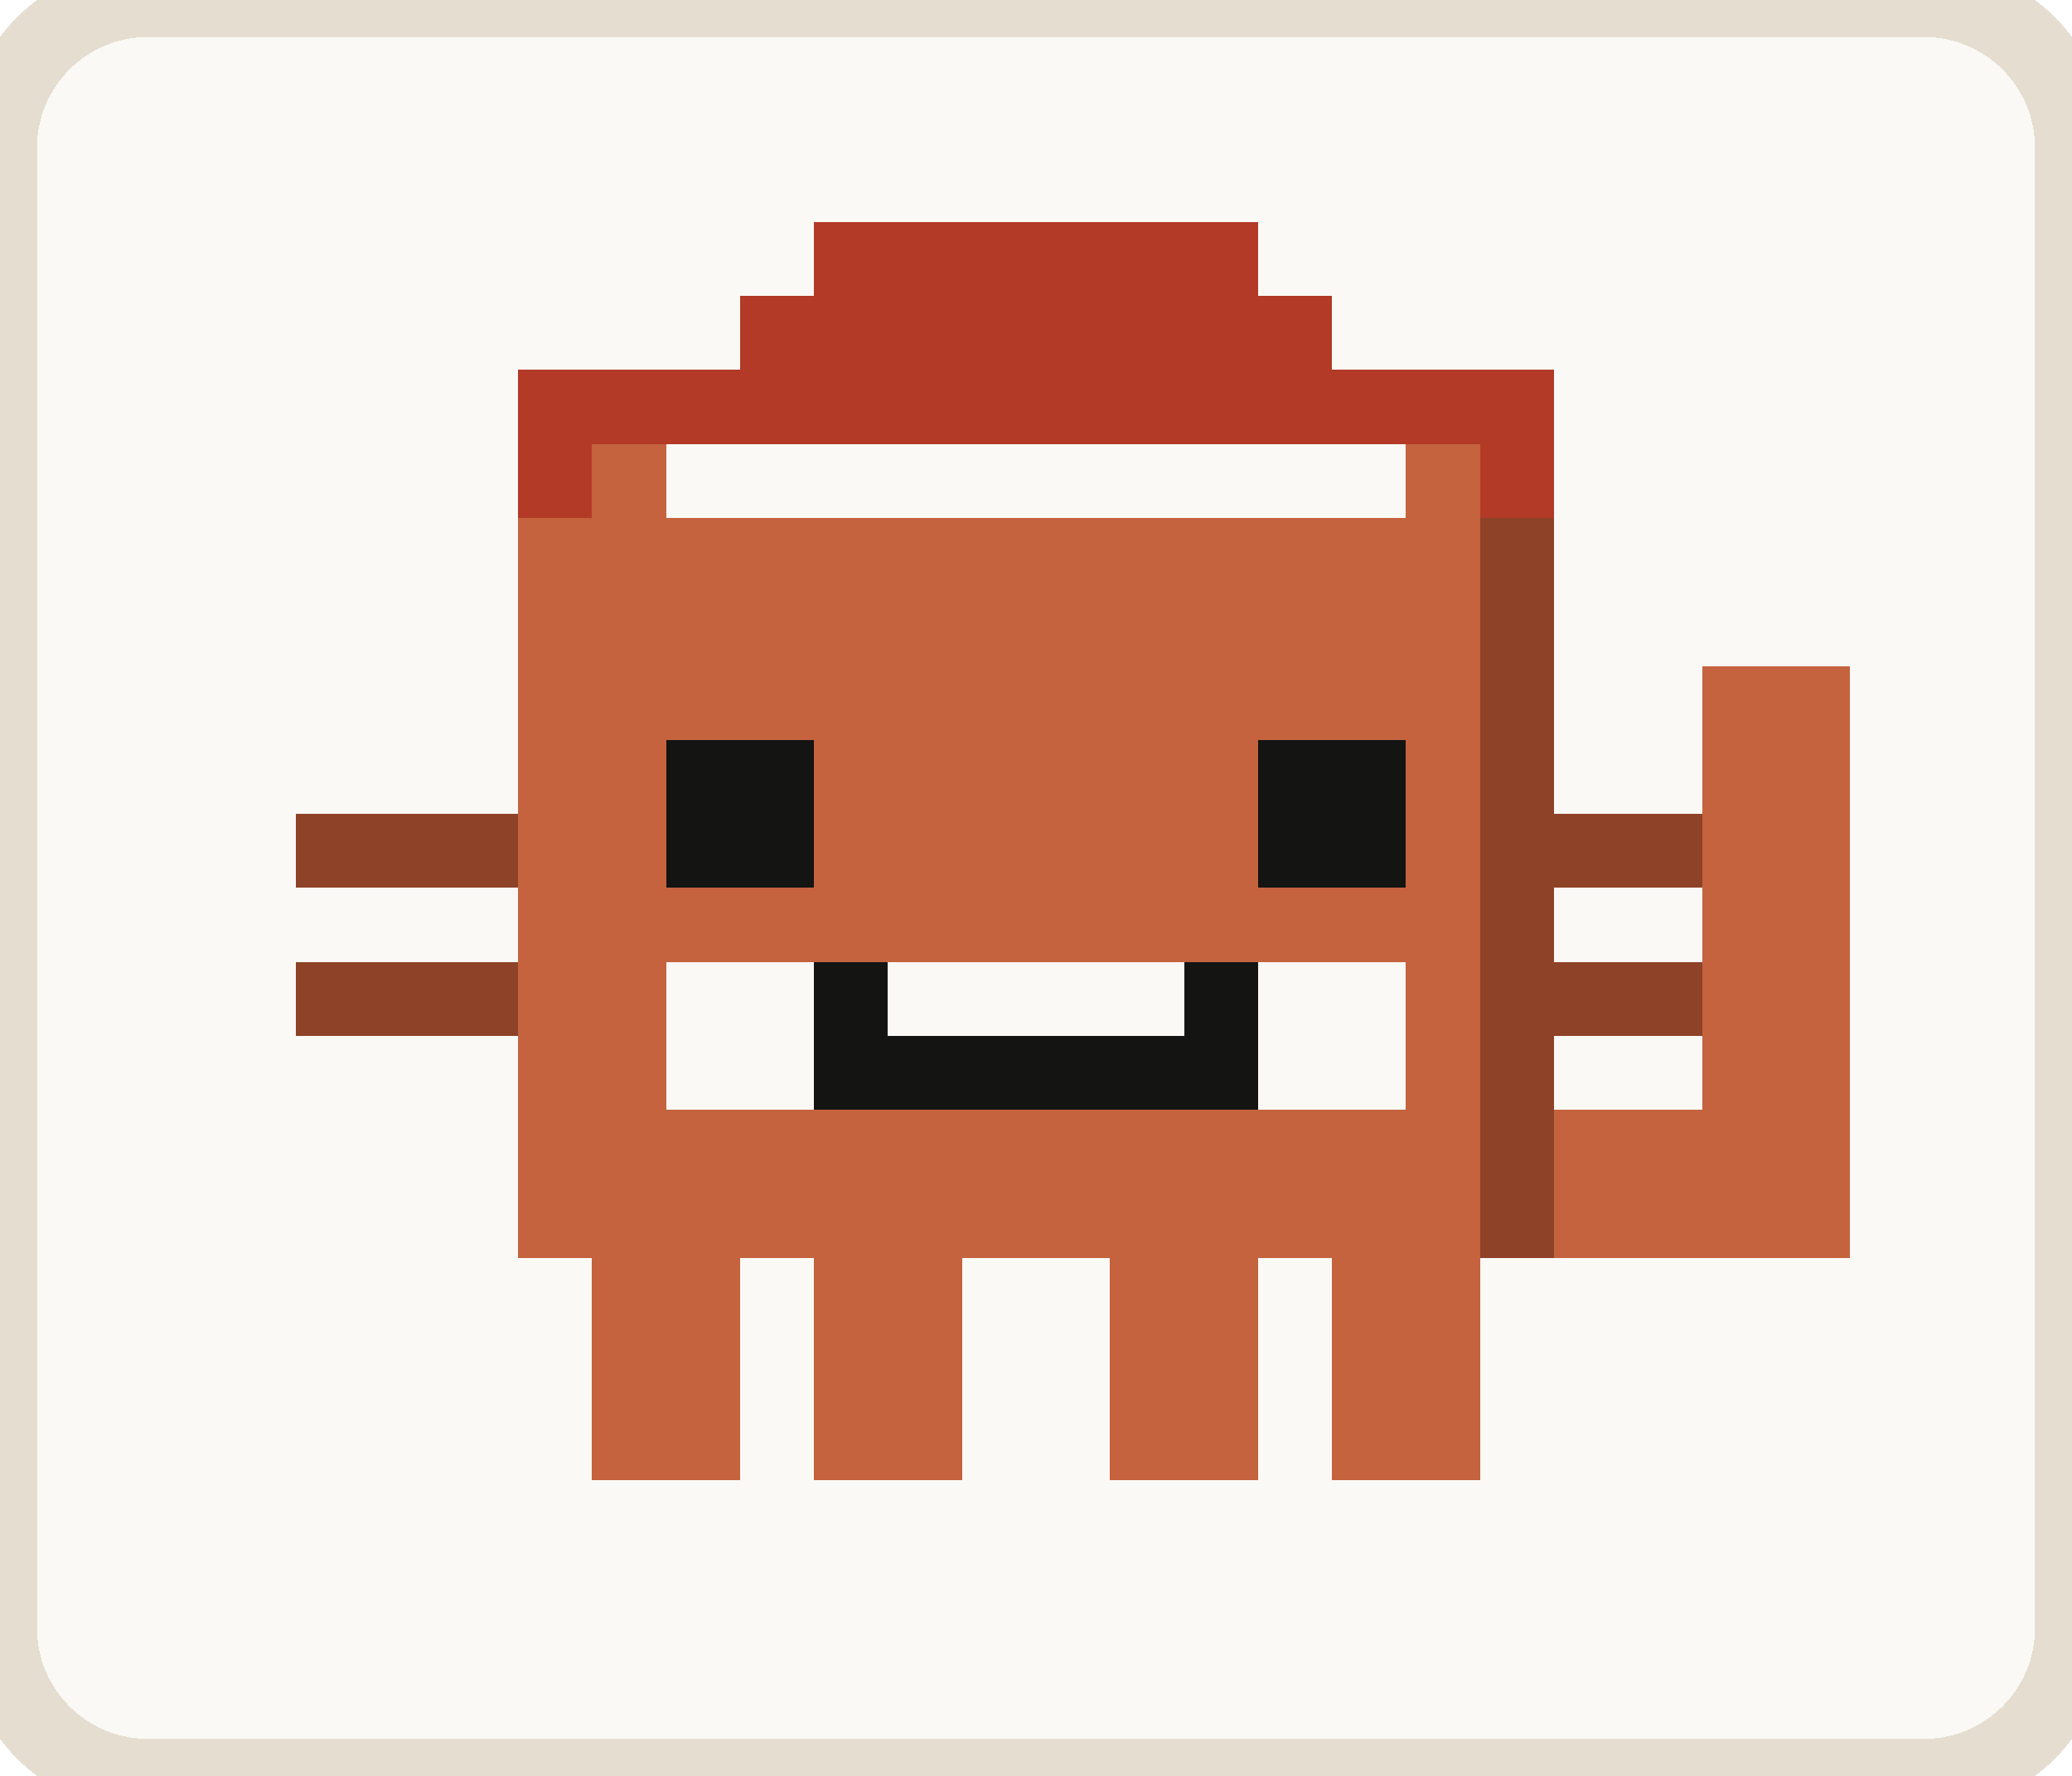
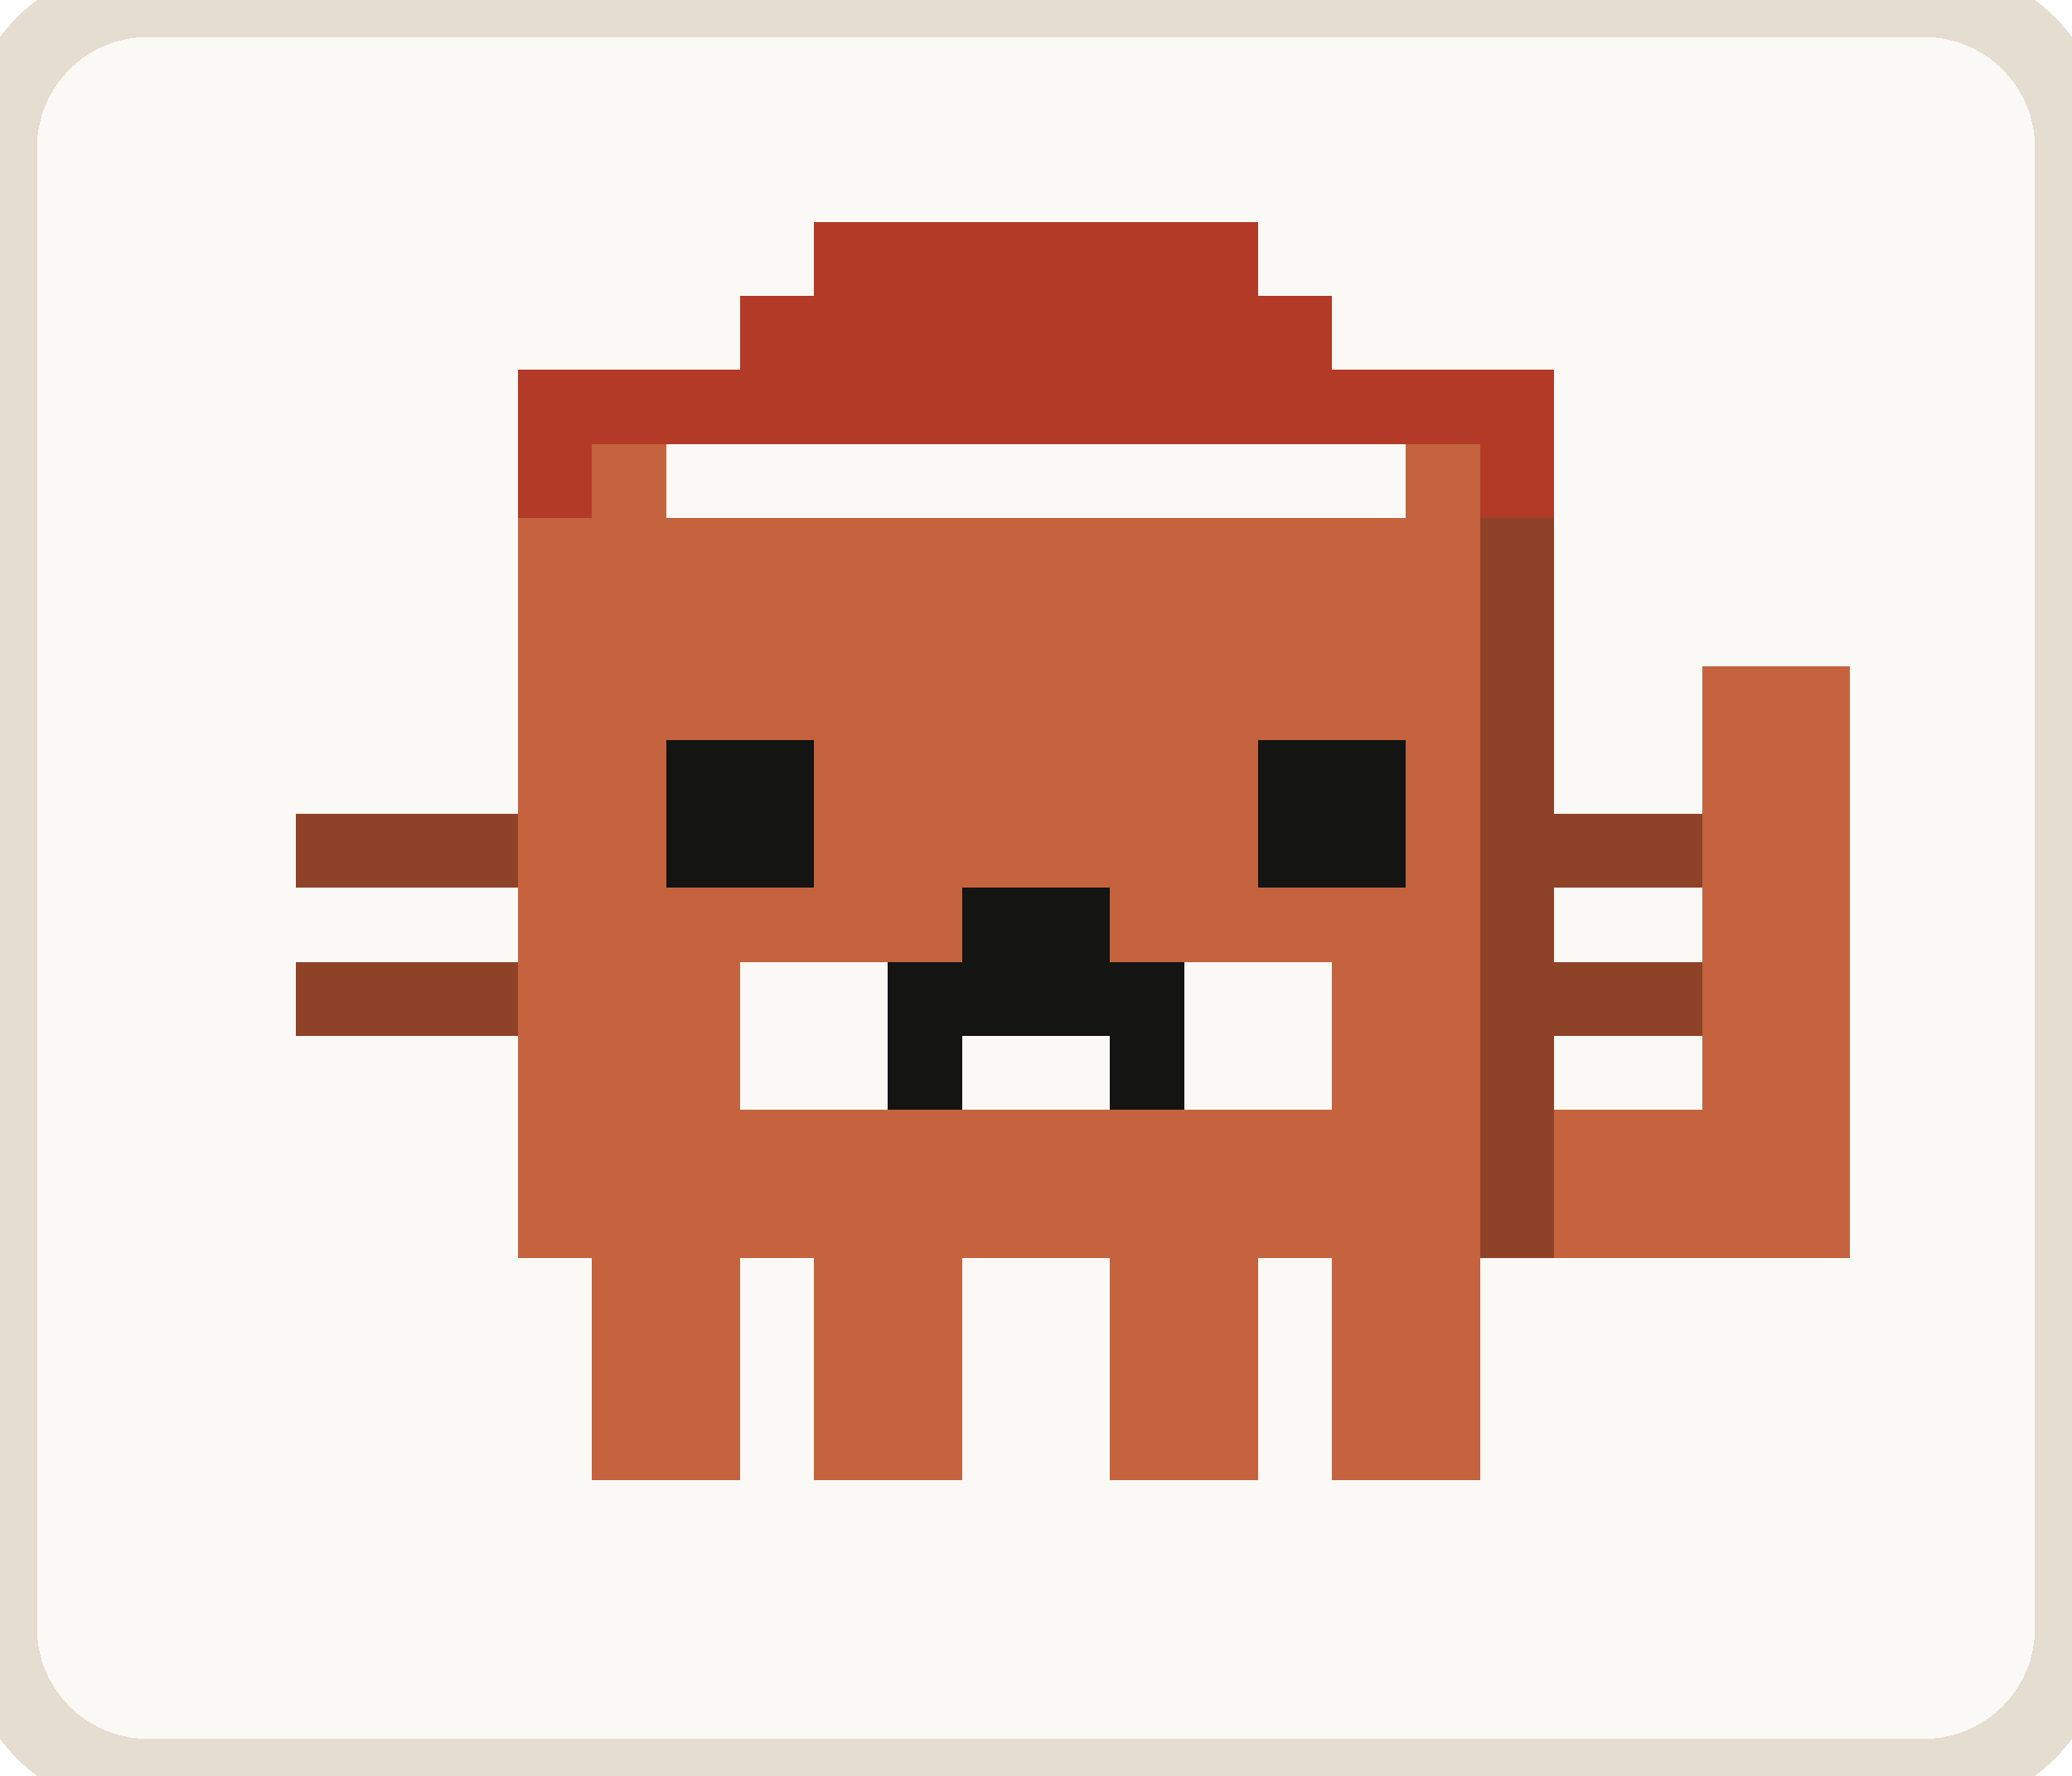
<svg xmlns="http://www.w3.org/2000/svg" viewBox="0 0 28 24" width="224" height="192" shape-rendering="crispEdges" role="img" aria-label="Кот-дебагер: Видит баг сквозь стек-трейс">
  <rect width="28" height="24" rx="2" fill="#FAF9F5" stroke="#E5DED0" />
  <g transform="translate(2 2)">
    <g class="cat-tail">
      <rect x="21" y="7" width="2" height="1" fill="#C4633E" />
      <rect x="21" y="8" width="2" height="1" fill="#C4633E" />
      <rect x="21" y="9" width="2" height="1" fill="#C4633E" />
      <rect x="21" y="10" width="2" height="1" fill="#C4633E" />
      <rect x="21" y="11" width="2" height="1" fill="#C4633E" />
      <rect x="21" y="12" width="2" height="1" fill="#C4633E" />
      <rect x="19" y="13" width="4" height="1" fill="#C4633E" />
      <rect x="19" y="14" width="4" height="1" fill="#C4633E" />
    </g>
    <g class="cat-body">
      <rect x="5" y="3" width="2" height="1" fill="#C4633E" />
      <rect x="17" y="3" width="2" height="1" fill="#C4633E" />
      <rect x="5" y="4" width="2" height="1" fill="#C4633E" />
      <rect x="17" y="4" width="2" height="1" fill="#C4633E" />
      <rect x="5" y="5" width="13" height="1" fill="#C4633E" />
      <rect x="18" y="5" width="1" height="1" fill="#8E4227" />
      <rect x="5" y="6" width="13" height="1" fill="#C4633E" />
      <rect x="18" y="6" width="1" height="1" fill="#8E4227" />
      <rect x="5" y="7" width="13" height="1" fill="#C4633E" />
      <rect x="18" y="7" width="1" height="1" fill="#8E4227" />
      <rect x="5" y="8" width="13" height="1" fill="#C4633E" />
      <rect x="18" y="8" width="1" height="1" fill="#8E4227" />
      <rect x="2" y="9" width="3" height="1" fill="#8E4227" />
      <rect x="5" y="9" width="13" height="1" fill="#C4633E" />
      <rect x="18" y="9" width="3" height="1" fill="#8E4227" />
-       <rect x="5" y="10" width="13" height="1" fill="#C4633E" />
+       <rect x="5" y="10" width="6" height="1" fill="#C4633E" />
+       <rect x="11" y="10" width="2" height="1" fill="#141413" />
+       <rect x="13" y="10" width="5" height="1" fill="#C4633E" />
      <rect x="18" y="10" width="1" height="1" fill="#8E4227" />
      <rect x="2" y="11" width="3" height="1" fill="#8E4227" />
-       <rect x="5" y="11" width="2" height="1" fill="#C4633E" />
-       <rect x="7" y="11" width="2" height="1" fill="#FAF9F5" />
-       <rect x="9" y="11" width="1" height="1" fill="#141413" />
-       <rect x="10" y="11" width="4" height="1" fill="#FAF9F5" />
-       <rect x="14" y="11" width="1" height="1" fill="#141413" />
-       <rect x="15" y="11" width="2" height="1" fill="#FAF9F5" />
-       <rect x="17" y="11" width="1" height="1" fill="#C4633E" />
+       <rect x="5" y="11" width="3" height="1" fill="#C4633E" />
+       <rect x="8" y="11" width="2" height="1" fill="#FAF9F5" />
+       <rect x="10" y="11" width="4" height="1" fill="#C4633E" />
+       <rect x="14" y="11" width="2" height="1" fill="#FAF9F5" />
+       <rect x="16" y="11" width="2" height="1" fill="#C4633E" />
      <rect x="18" y="11" width="3" height="1" fill="#8E4227" />
-       <rect x="5" y="12" width="2" height="1" fill="#C4633E" />
-       <rect x="7" y="12" width="2" height="1" fill="#FAF9F5" />
-       <rect x="9" y="12" width="6" height="1" fill="#141413" />
-       <rect x="15" y="12" width="2" height="1" fill="#FAF9F5" />
-       <rect x="17" y="12" width="1" height="1" fill="#C4633E" />
+       <rect x="5" y="12" width="3" height="1" fill="#C4633E" />
+       <rect x="8" y="12" width="2" height="1" fill="#FAF9F5" />
+       <rect x="10" y="12" width="4" height="1" fill="#C4633E" />
+       <rect x="14" y="12" width="2" height="1" fill="#FAF9F5" />
+       <rect x="16" y="12" width="2" height="1" fill="#C4633E" />
      <rect x="18" y="12" width="1" height="1" fill="#8E4227" />
      <rect x="5" y="13" width="13" height="1" fill="#C4633E" />
      <rect x="18" y="13" width="1" height="1" fill="#8E4227" />
      <rect x="5" y="14" width="13" height="1" fill="#C4633E" />
      <rect x="18" y="14" width="1" height="1" fill="#8E4227" />
      <rect x="6" y="15" width="2" height="1" fill="#C4633E" />
      <rect x="9" y="15" width="2" height="1" fill="#C4633E" />
      <rect x="13" y="15" width="2" height="1" fill="#C4633E" />
      <rect x="16" y="15" width="2" height="1" fill="#C4633E" />
      <rect x="6" y="16" width="2" height="1" fill="#C4633E" />
      <rect x="9" y="16" width="2" height="1" fill="#C4633E" />
      <rect x="13" y="16" width="2" height="1" fill="#C4633E" />
      <rect x="16" y="16" width="2" height="1" fill="#C4633E" />
      <rect x="6" y="17" width="2" height="1" fill="#C4633E" />
      <rect x="9" y="17" width="2" height="1" fill="#C4633E" />
      <rect x="13" y="17" width="2" height="1" fill="#C4633E" />
      <rect x="16" y="17" width="2" height="1" fill="#C4633E" />
    </g>
    <g class="cat-eyes">
      <rect x="7" y="8" width="2" height="1" fill="#141413" />
      <rect x="15" y="8" width="2" height="1" fill="#141413" />
      <rect x="7" y="9" width="2" height="1" fill="#141413" />
      <rect x="15" y="9" width="2" height="1" fill="#141413" />
    </g>
    <g class="cat-eyes-shut">
      <rect x="7" y="9" width="2" height="1" fill="#141413" />
      <rect x="15" y="9" width="2" height="1" fill="#141413" />
    </g>
+     <g class="cat-mouth">
+       <rect x="10" y="12" width="4" height="1" fill="#141413" />
+     </g>
+     <g class="cat-mouth-open">
+       <rect x="10" y="11" width="4" height="1" fill="#141413" />
+       <rect x="10" y="12" width="1" height="1" fill="#141413" />
+       <rect x="11" y="12" width="2" height="1" fill="#FAF9F5" />
+       <rect x="13" y="12" width="1" height="1" fill="#141413" />
+     </g>
    <g class="cat-hat">
      <rect x="9" y="1" width="6" height="1" fill="#B23A26" />
      <rect x="8" y="2" width="8" height="1" fill="#B23A26" />
      <rect x="5" y="3" width="14" height="1" fill="#B23A26" />
      <rect x="5" y="4" width="1" height="1" fill="#B23A26" />
      <rect x="18" y="4" width="1" height="1" fill="#B23A26" />
    </g>
  </g>
</svg>
